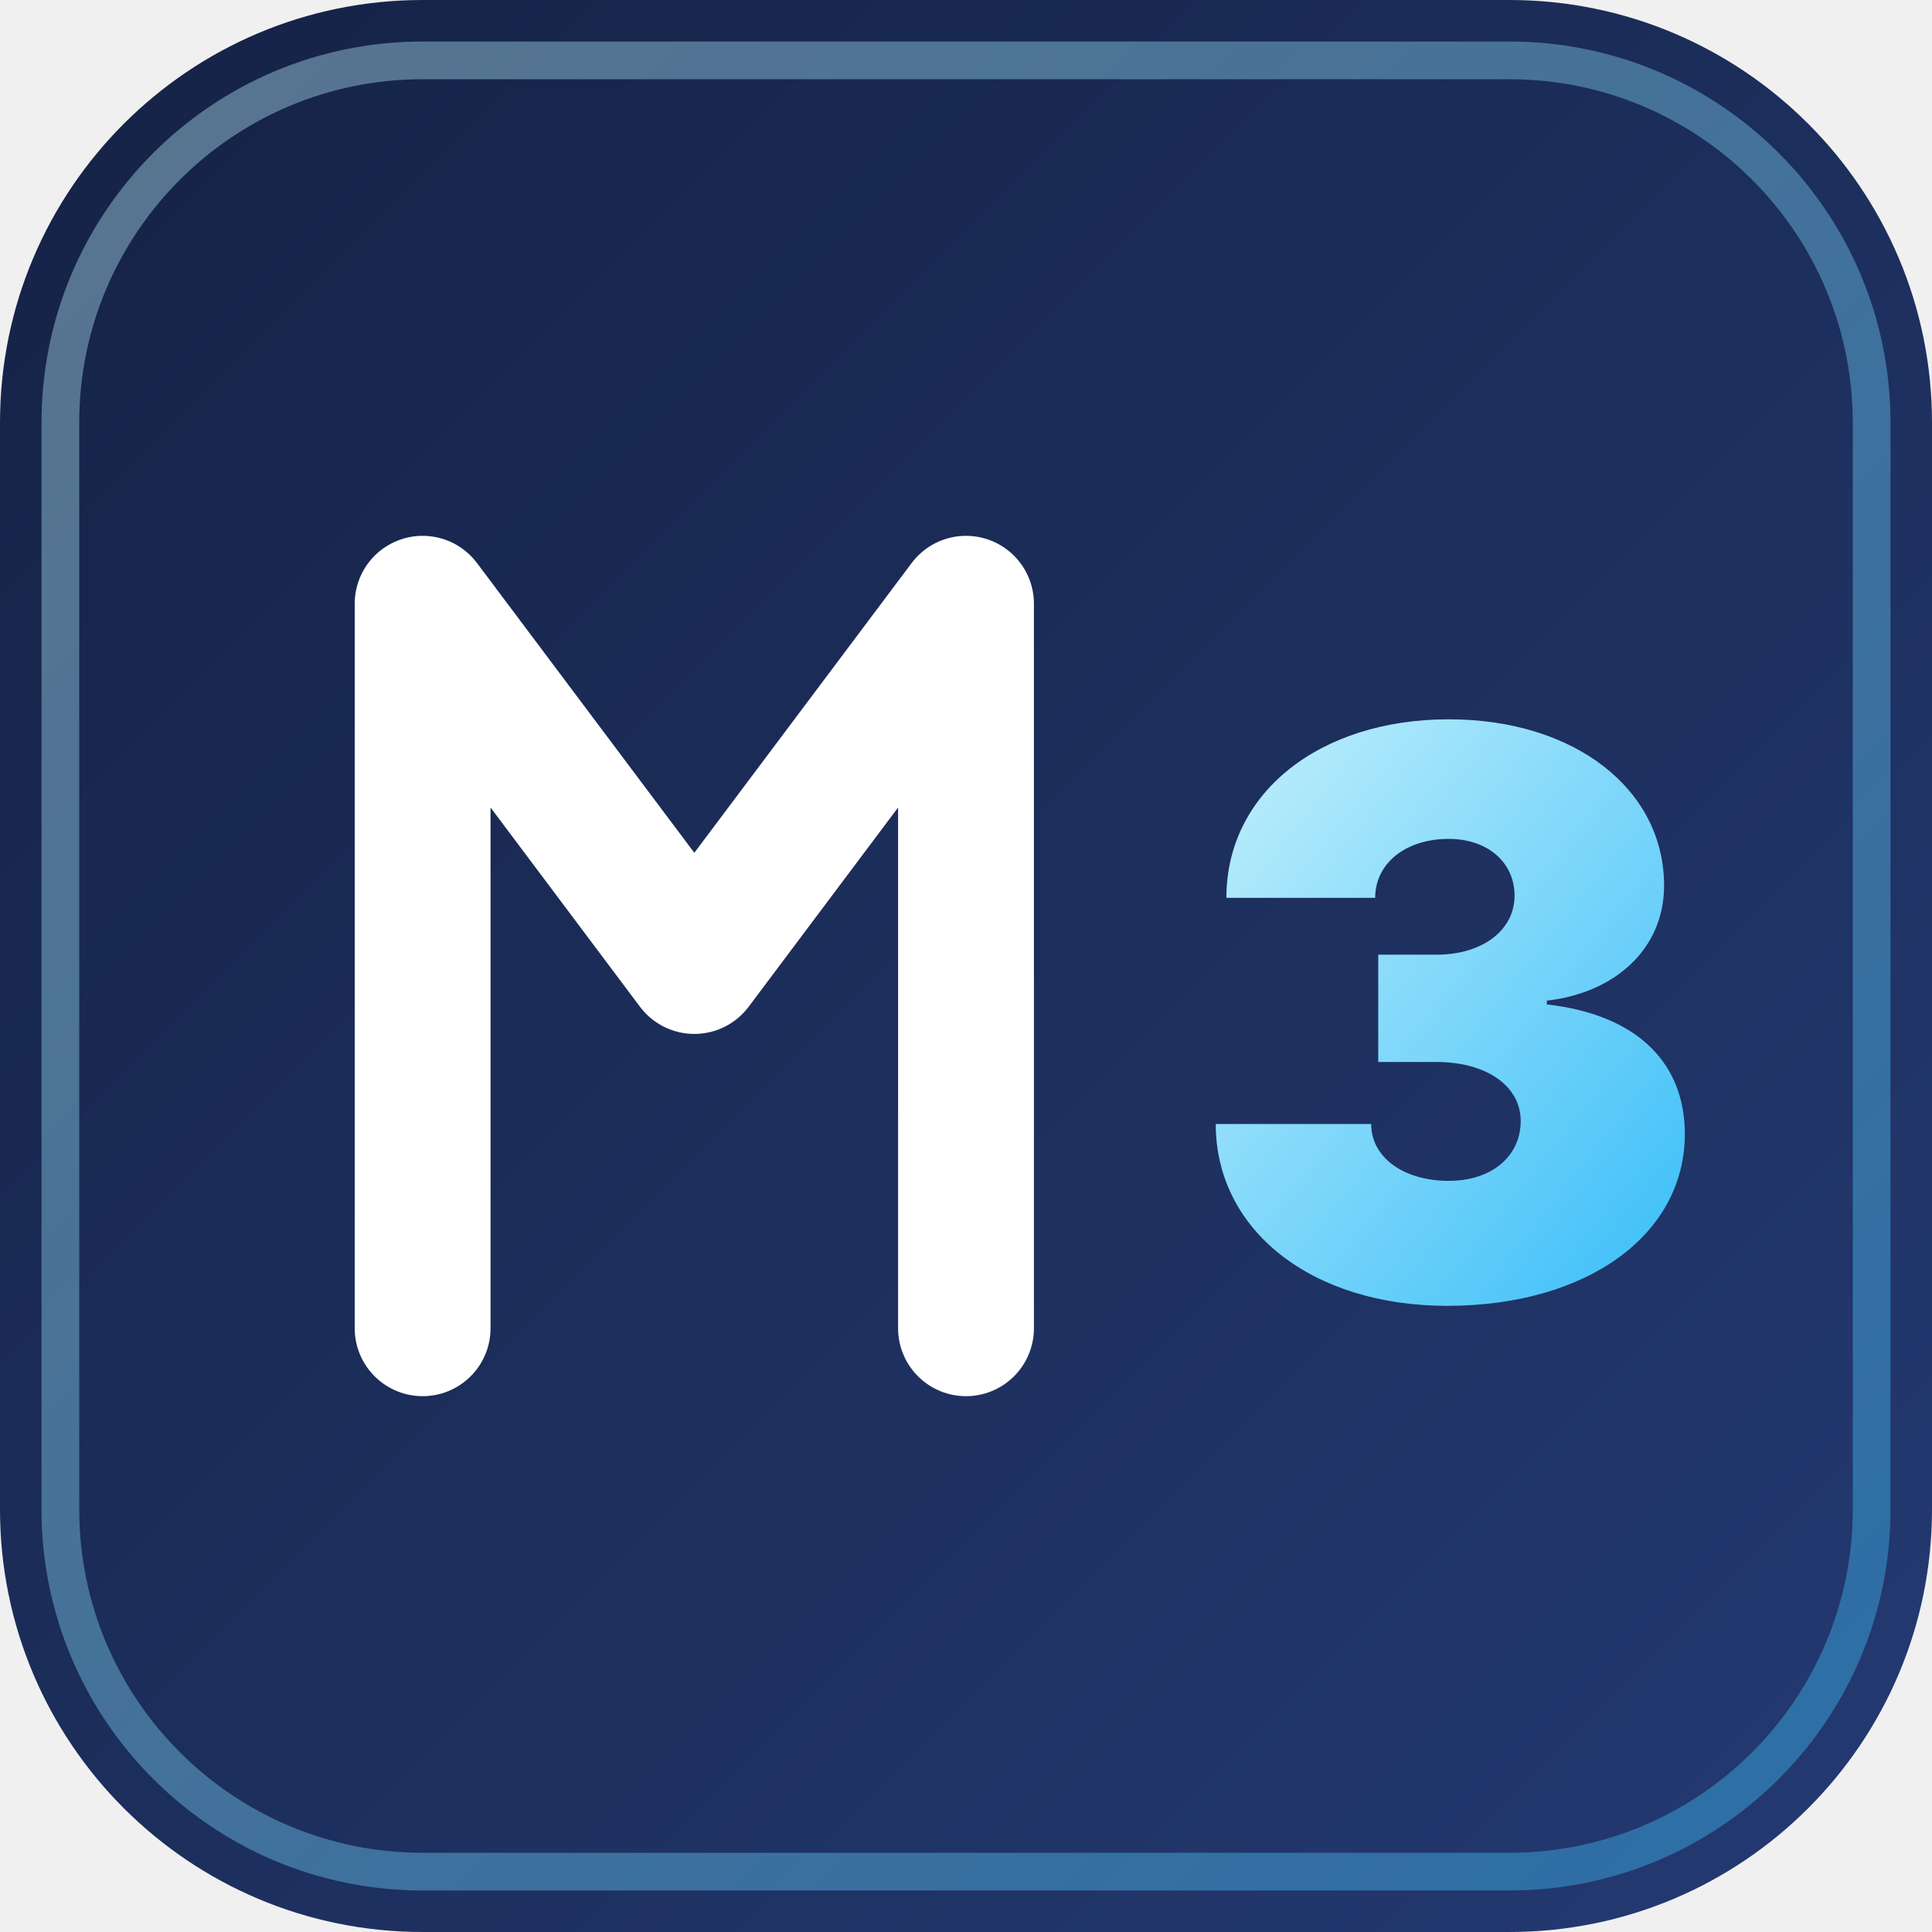
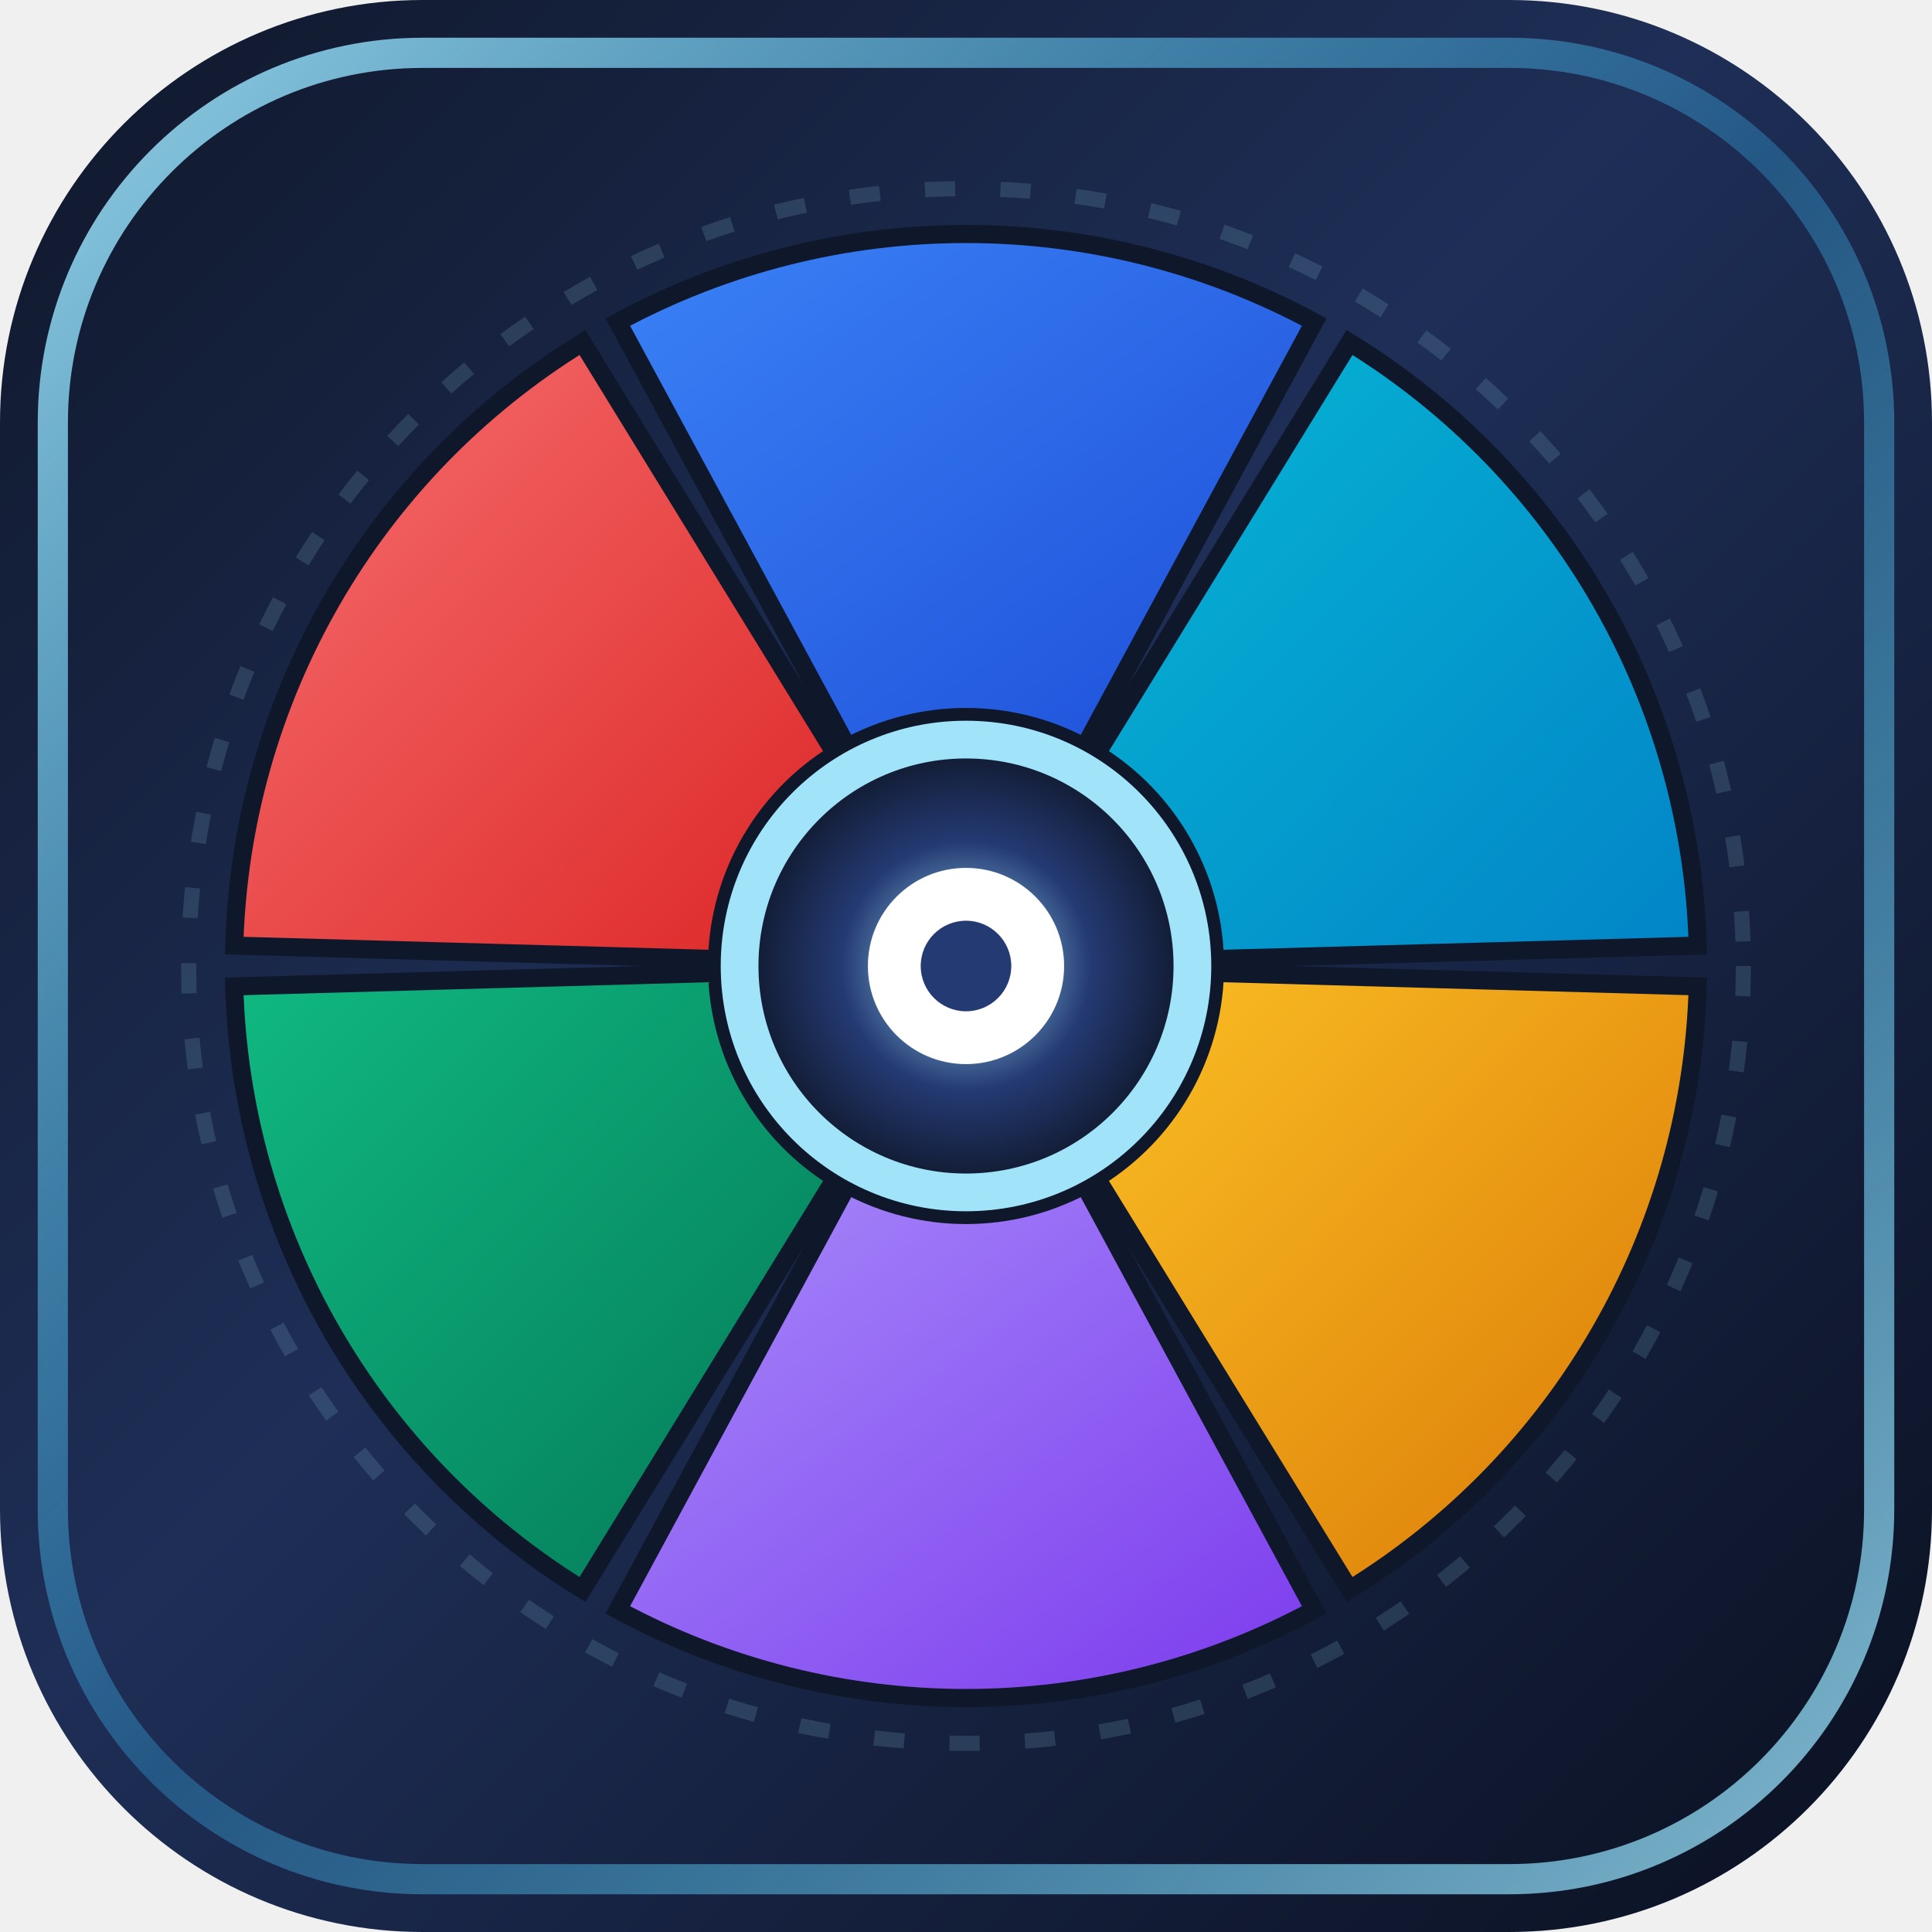
- <svg xmlns="http://www.w3.org/2000/svg" viewBox="0 0 128 128" width="128" height="128">
+ <svg xmlns="http://www.w3.org/2000/svg" viewBox="0 0 128 128" width="100%" height="100%" aria-hidden="true">
  <defs>
-     <linearGradient id="favBg" x1="0%" y1="0%" x2="100%" y2="100%">
-       <stop offset="0%" stop-color="#142244" />
-       <stop offset="100%" stop-color="#243A73" />
+     <linearGradient id="p6Bg" x1="0%" y1="0%" x2="100%" y2="100%">
+       <stop offset="0%" stop-color="#0F172A" />
+       <stop offset="45%" stop-color="#1E2E56" />
+       <stop offset="100%" stop-color="#0A1020" />
    </linearGradient>
-     <linearGradient id="favAcc" x1="0%" y1="0%" x2="100%" y2="100%">
-       <stop offset="0%" stop-color="#C2F0FC" />
-       <stop offset="100%" stop-color="#38BDF8" />
+     <linearGradient id="p6Frame" x1="0%" y1="0%" x2="100%" y2="100%">
+       <stop offset="0%" stop-color="#A1E3F9" stop-opacity="0.9" />
+       <stop offset="50%" stop-color="#38BDF8" stop-opacity="0.3" />
+       <stop offset="100%" stop-color="#A1E3F9" stop-opacity="0.8" />
+     </linearGradient>
+     <radialGradient id="p6Core" cx="50%" cy="50%" r="50%">
+       <stop offset="0%" stop-color="#A1E3F9" />
+       <stop offset="55%" stop-color="#243A73" />
+       <stop offset="100%" stop-color="#0F172A" />
+     </radialGradient>
+     <linearGradient id="p6Grad_sudoku" x1="0%" y1="0%" x2="100%" y2="100%">
+       <stop offset="0%" stop-color="#3B82F6" />
+       <stop offset="100%" stop-color="#1D4ED8" />
+     </linearGradient>
+     <linearGradient id="p6Grad_pipe" x1="0%" y1="0%" x2="100%" y2="100%">
+       <stop offset="0%" stop-color="#06B6D4" />
+       <stop offset="100%" stop-color="#0284C7" />
+     </linearGradient>
+     <linearGradient id="p6Grad_lights" x1="0%" y1="0%" x2="100%" y2="100%">
+       <stop offset="0%" stop-color="#FBBF24" />
+       <stop offset="100%" stop-color="#D97706" />
+     </linearGradient>
+     <linearGradient id="p6Grad_memory" x1="0%" y1="0%" x2="100%" y2="100%">
+       <stop offset="0%" stop-color="#A78BFA" />
+       <stop offset="100%" stop-color="#7C3AED" />
+     </linearGradient>
+     <linearGradient id="p6Grad_box" x1="0%" y1="0%" x2="100%" y2="100%">
+       <stop offset="0%" stop-color="#10B981" />
+       <stop offset="100%" stop-color="#047857" />
+     </linearGradient>
+     <linearGradient id="p6Grad_mines" x1="0%" y1="0%" x2="100%" y2="100%">
+       <stop offset="0%" stop-color="#F87171" />
+       <stop offset="100%" stop-color="#DC2626" />
    </linearGradient>
  </defs>
-   <rect width="128" height="128" rx="28" fill="url(#favBg)" />
-   <rect x="4" y="4" width="120" height="120" rx="24" fill="none" stroke="url(#favAcc)" stroke-width="2.5" stroke-opacity="0.4" />
-   <path d="M 28 88 L 28 40 L 46 64 L 64 40 L 64 88" fill="none" stroke="#FFFFFF" stroke-width="9" stroke-linecap="round" stroke-linejoin="round" />
-   <text x="96" y="86" font-family="system-ui, -apple-system, sans-serif" font-size="52" font-weight="900" fill="url(#favAcc)" text-anchor="middle">3</text>
+   <rect width="128" height="128" rx="28" fill="url(#p6Bg)" />
+   <rect x="3.5" y="3.5" width="121" height="121" rx="24.5" fill="none" stroke="url(#p6Frame)" stroke-width="2" />
+   <circle cx="64" cy="64" r="51.5" fill="none" stroke="#A1E3F9" stroke-width="1" stroke-opacity="0.15" stroke-dasharray="2 3" />
+   <g id="emblem-sectors">
+     <path d="M 56.15 49.49         A 16.5 16.5 0 0 1 71.85 49.49         L 87.07 21.34         A 48.5 48.5 0 0 0 40.93 21.34         Z" fill="url(#p6Grad_sudoku)" stroke="#0F172A" stroke-width="1.2" />
+     <path d="M 72.65 49.95         A 16.5 16.5 0 0 1 80.49 63.54         L 112.48 62.65         A 48.5 48.5 0 0 0 89.41 22.69         Z" fill="url(#p6Grad_pipe)" stroke="#0F172A" stroke-width="1.2" />
+     <path d="M 80.49 64.46         A 16.5 16.5 0 0 1 72.65 78.05         L 89.41 105.31         A 48.5 48.5 0 0 0 112.48 65.35         Z" fill="url(#p6Grad_lights)" stroke="#0F172A" stroke-width="1.2" />
+     <path d="M 71.85 78.51         A 16.5 16.5 0 0 1 56.15 78.51         L 40.93 106.66         A 48.5 48.5 0 0 0 87.07 106.66         Z" fill="url(#p6Grad_memory)" stroke="#0F172A" stroke-width="1.2" />
+     <path d="M 55.35 78.05         A 16.5 16.5 0 0 1 47.51 64.46         L 15.52 65.35         A 48.5 48.5 0 0 0 38.59 105.31         Z" fill="url(#p6Grad_box)" stroke="#0F172A" stroke-width="1.2" />
+     <path d="M 47.51 63.54         A 16.5 16.5 0 0 1 55.35 49.95         L 38.59 22.69         A 48.5 48.5 0 0 0 15.52 62.65         Z" fill="url(#p6Grad_mines)" stroke="#0F172A" stroke-width="1.2" />
+   </g>
+   <circle cx="64" cy="64" r="15" fill="url(#p6Core)" stroke="#A1E3F9" stroke-width="2.5" />
+   <circle cx="64" cy="64" r="6.5" fill="#FFFFFF" />
+   <circle cx="64" cy="64" r="3" fill="#243A73" />
</svg>
